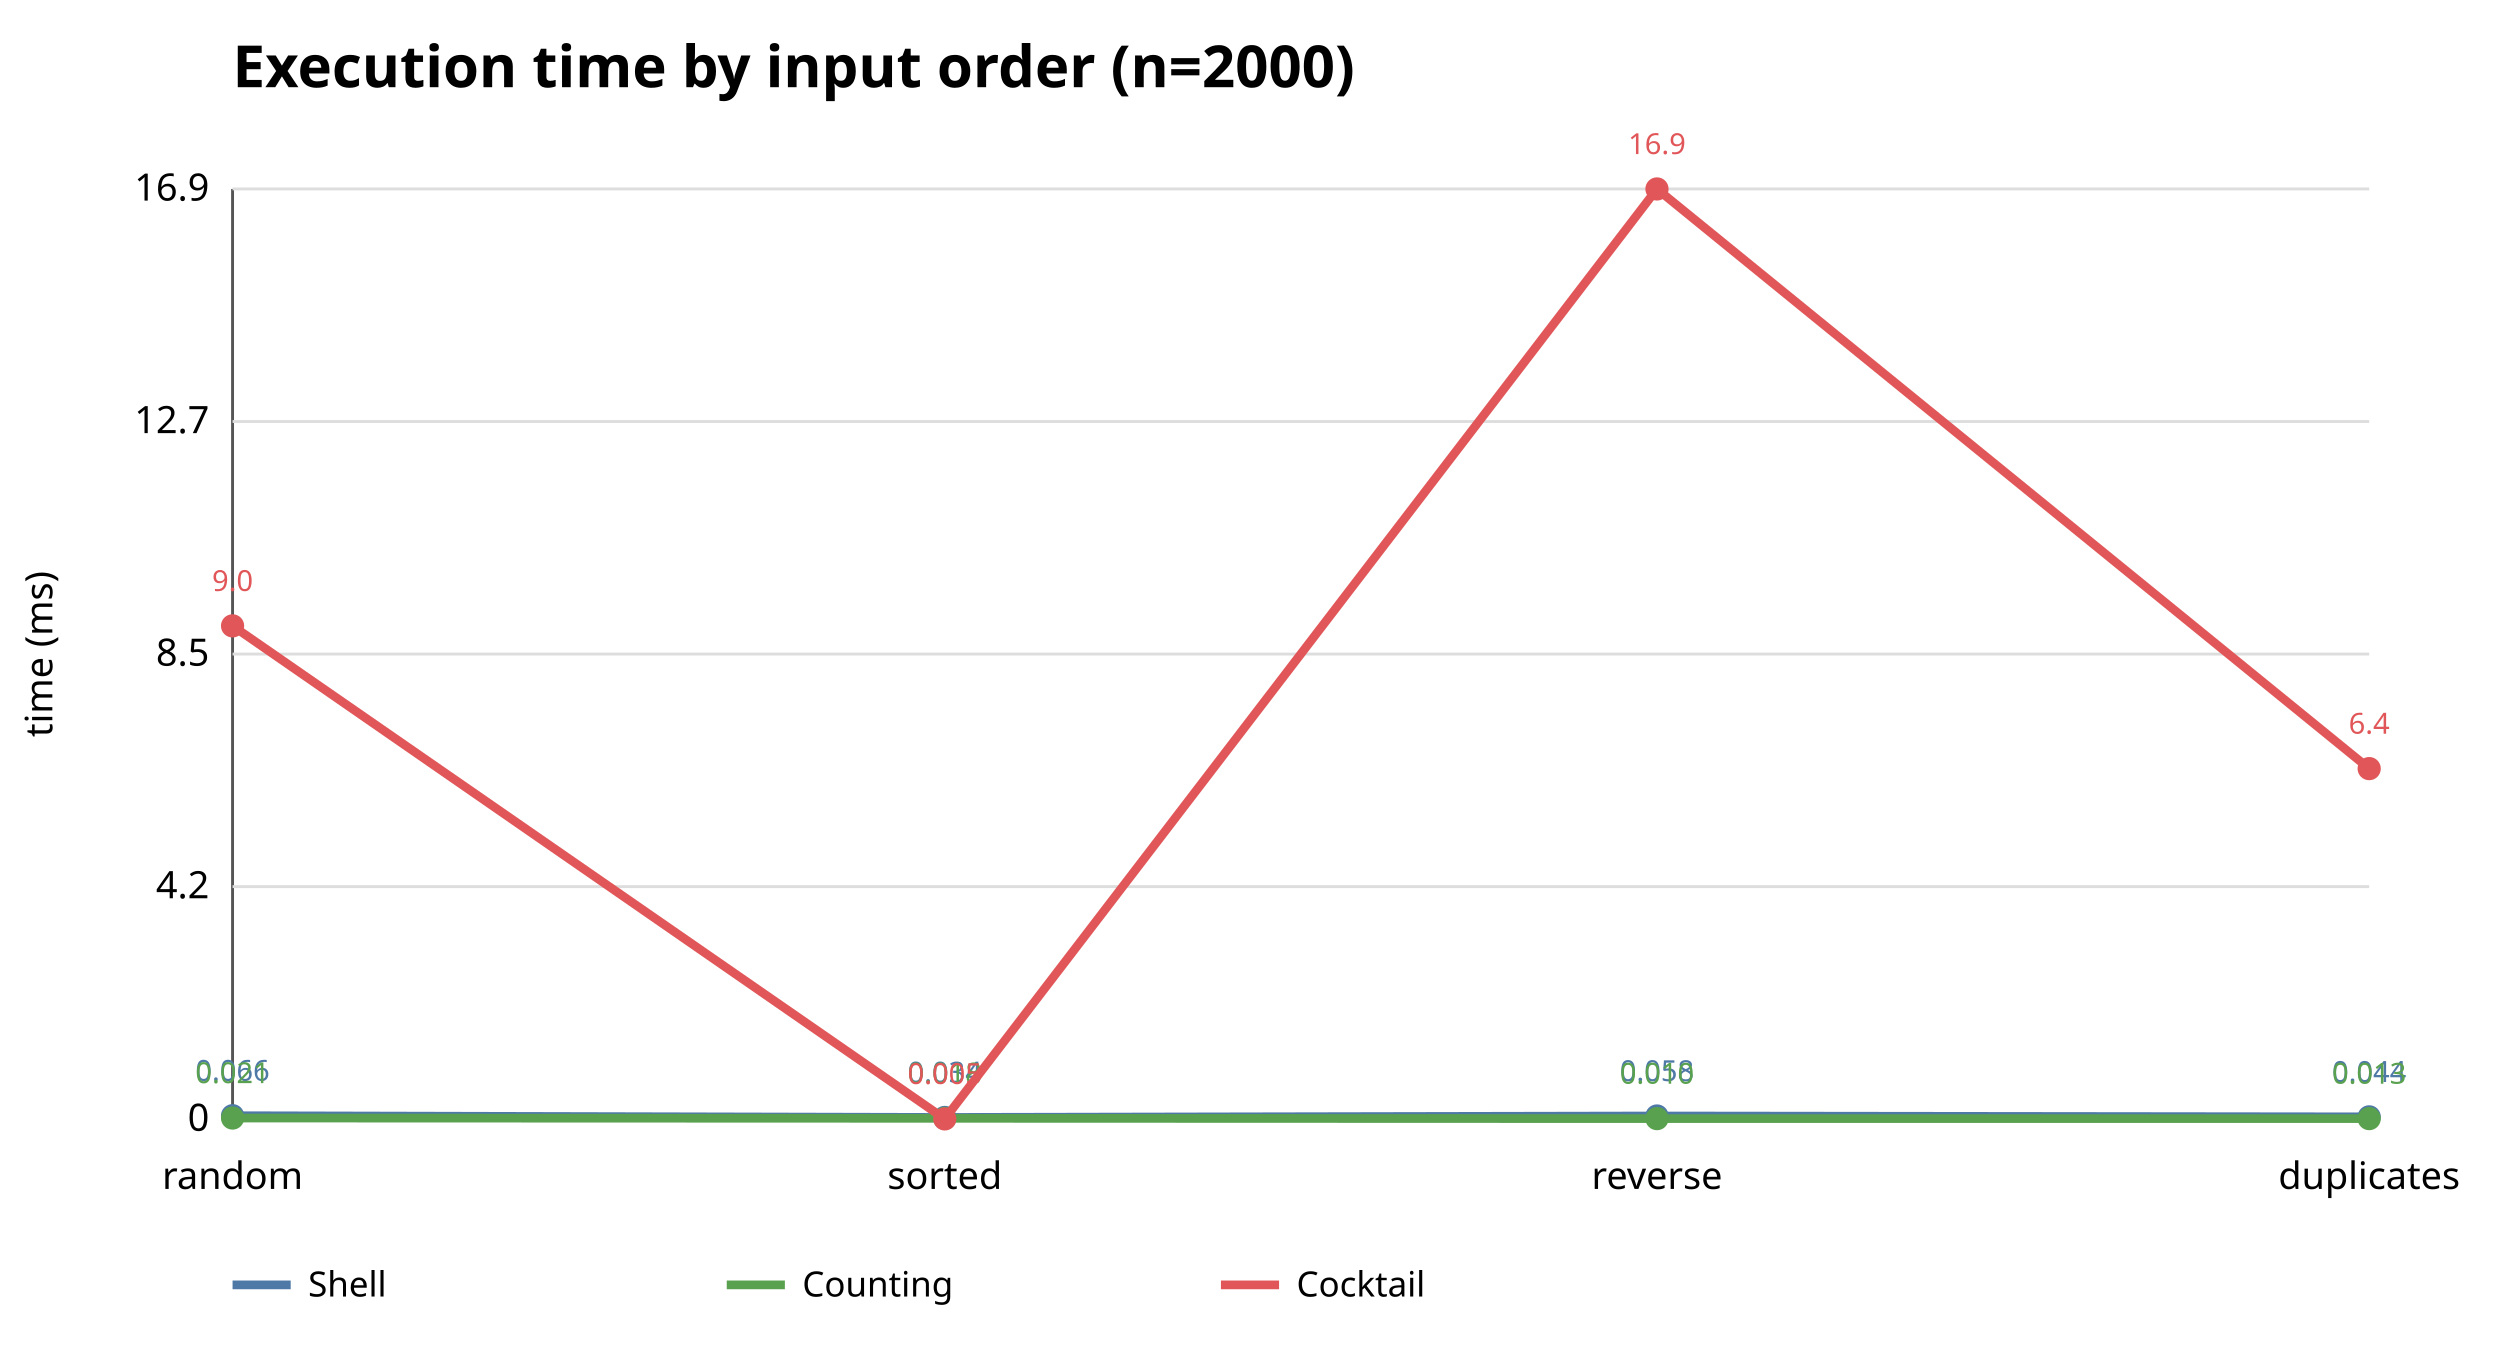
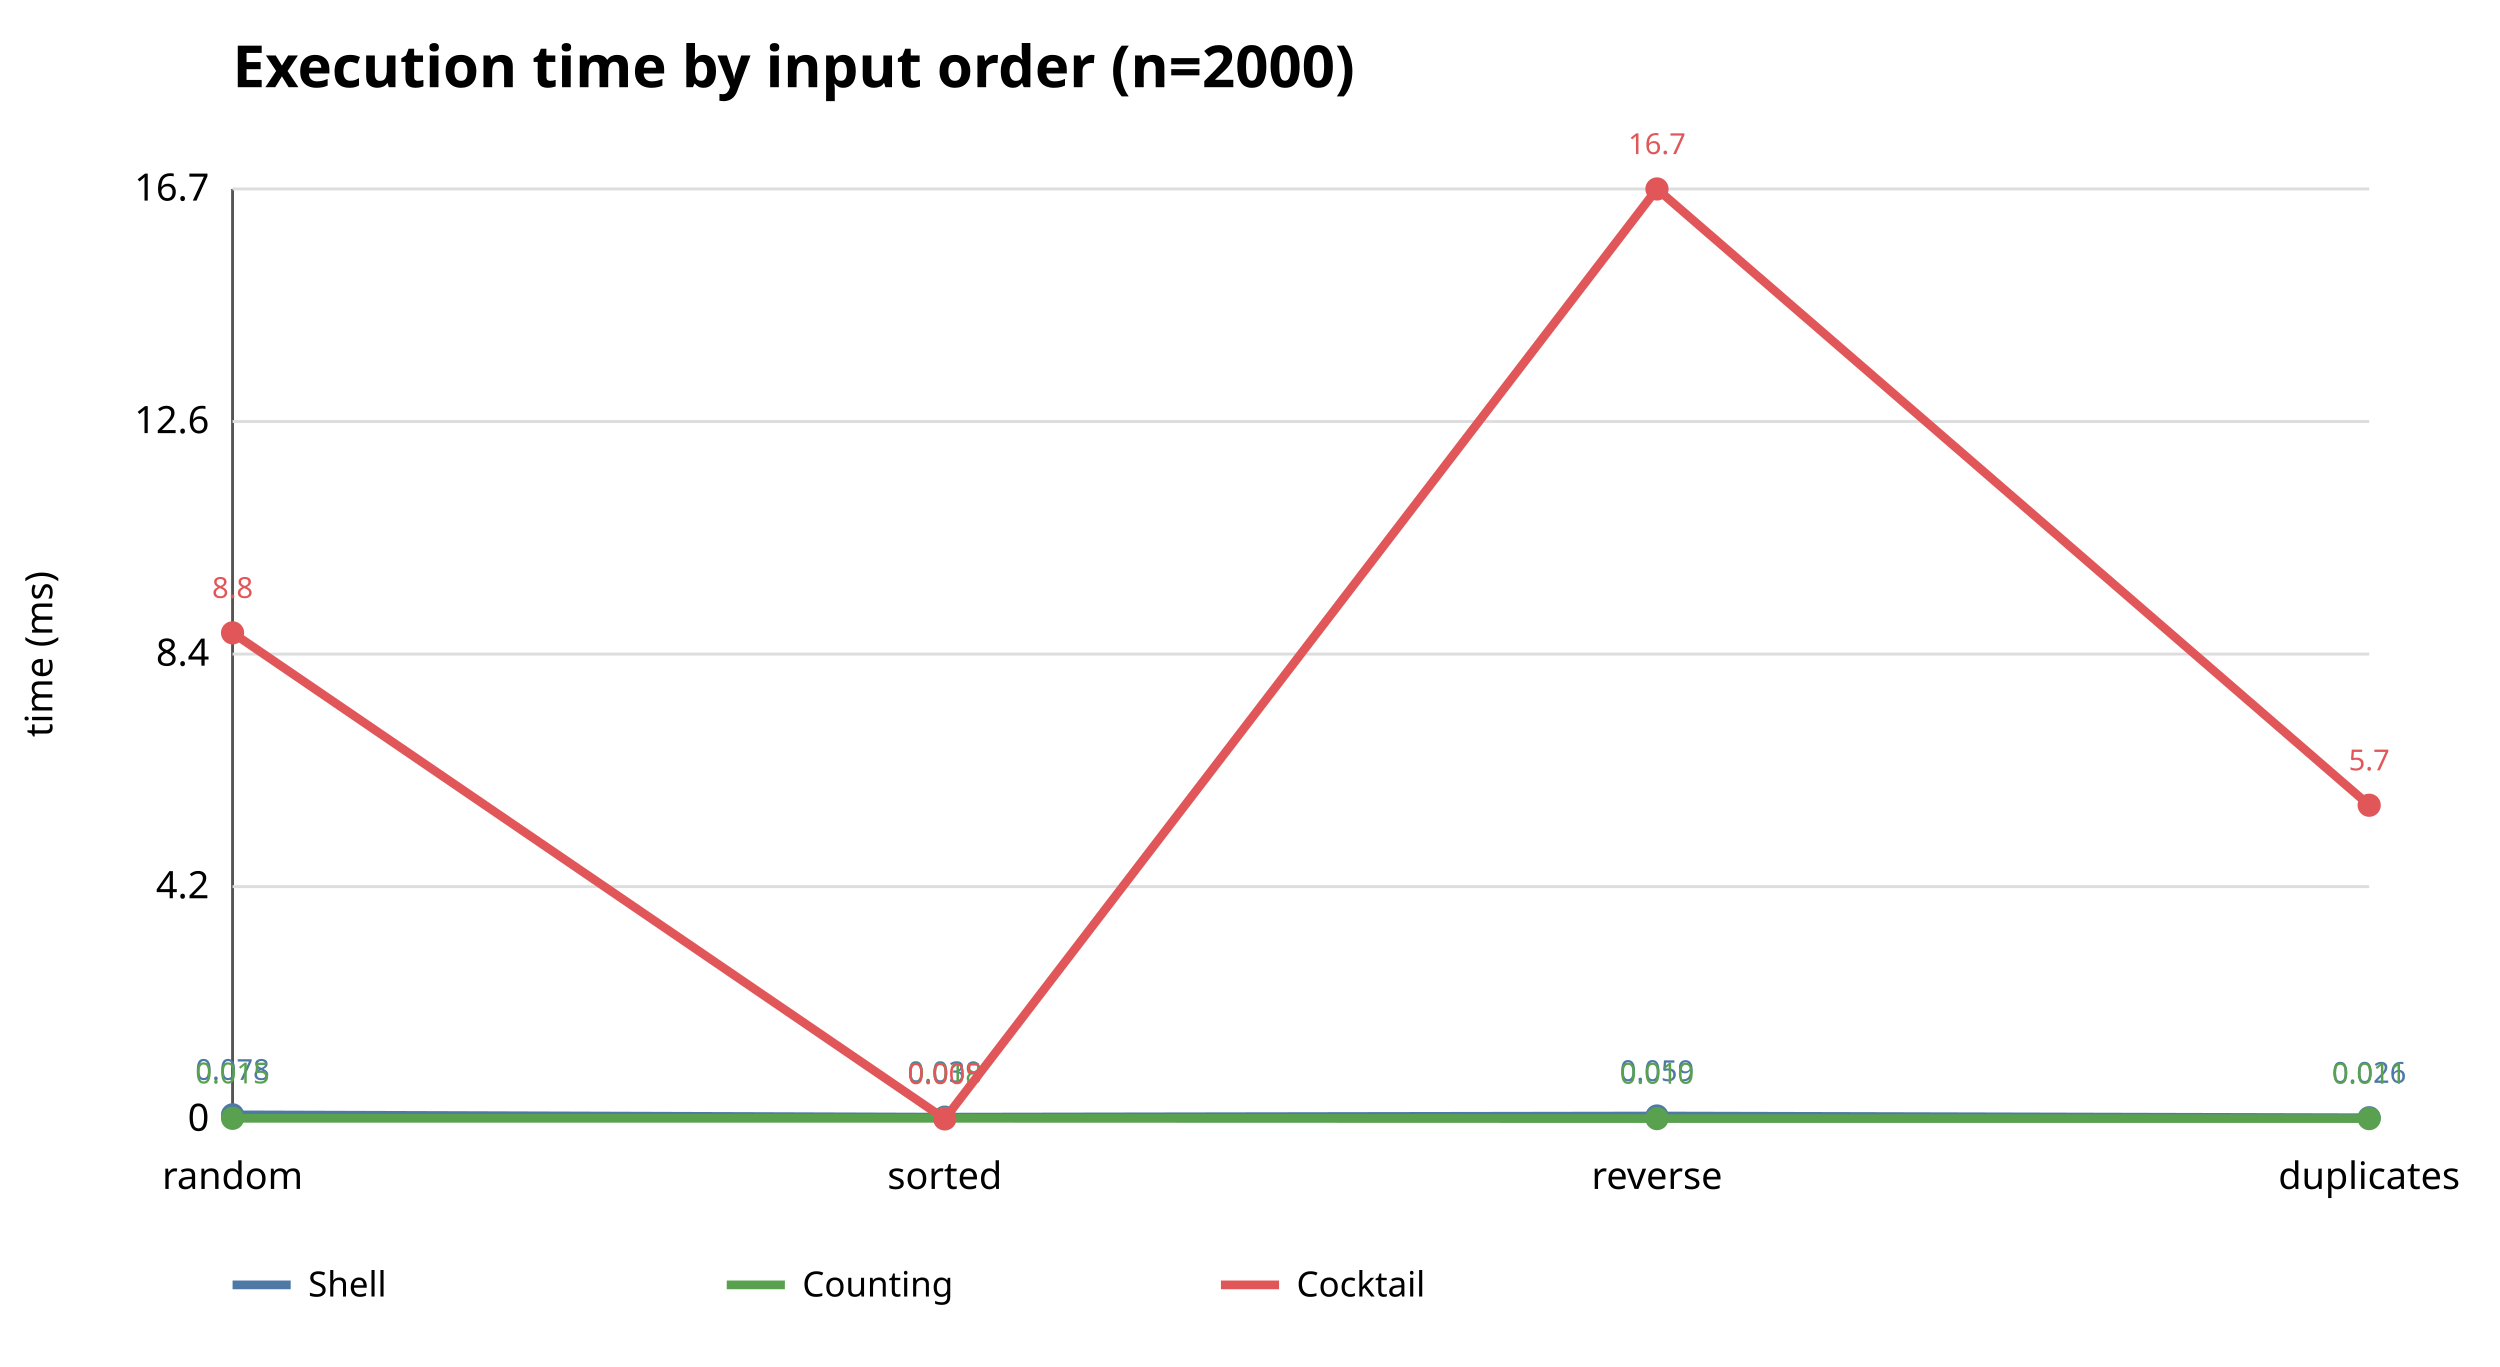
<svg xmlns="http://www.w3.org/2000/svg" viewBox="0 0 860 470">
  <style>text{font:13px sans-serif}.title{font-size:20px;font-weight:bold}.axis{stroke:#555}.grid{stroke:#ddd}.legend{font-size:12px}.point-label{font-size:10px}</style>
  <text class="title" x="80" y="30">Execution time by input order (n=2000)</text>
  <text transform="translate(18 225.0) rotate(-90)" text-anchor="middle">time (ms)</text>
  <line class="axis" x1="80" y1="65" x2="80" y2="385" />
  <line class="axis" x1="80" y1="385" x2="815" y2="385" />
  <line class="grid" x1="80" y1="385.0" x2="815" y2="385.0" />
  <text x="72" y="389.0" text-anchor="end">0</text>
  <line class="grid" x1="80" y1="305.0" x2="815" y2="305.0" />
  <text x="72" y="309.0" text-anchor="end">4.2</text>
  <line class="grid" x1="80" y1="225.0" x2="815" y2="225.0" />
-   <text x="72" y="229.0" text-anchor="end">8.5</text>
+   <text x="72" y="229.0" text-anchor="end">8.4</text>
  <line class="grid" x1="80" y1="145.0" x2="815" y2="145.0" />
-   <text x="72" y="149.0" text-anchor="end">12.7</text>
+   <text x="72" y="149.0" text-anchor="end">12.6</text>
  <line class="grid" x1="80" y1="65.0" x2="815" y2="65.0" />
-   <text x="72" y="69.0" text-anchor="end">16.9</text>
+   <text x="72" y="69.0" text-anchor="end">16.7</text>
  <text x="80.0" y="409" text-anchor="middle">random</text>
  <text x="325.0" y="409" text-anchor="middle">sorted</text>
  <text x="570.0" y="409" text-anchor="middle">reverse</text>
  <text x="815.0" y="409" text-anchor="middle">duplicates</text>
-   <polyline fill="none" stroke="#4e79a7" stroke-width="3" points="80.0,383.8 325.0,384.4 570.0,383.9 815.0,384.2" />
-   <circle cx="80.0" cy="383.8" r="4" fill="#4e79a7" />
-   <text class="point-label" x="80.0" y="371.8" text-anchor="middle" fill="#4e79a7">0.066</text>
-   <circle cx="325.0" cy="384.4" r="4" fill="#4e79a7" />
-   <text class="point-label" x="325.0" y="372.4" text-anchor="middle" fill="#4e79a7">0.034</text>
+   <polyline fill="none" stroke="#4e79a7" stroke-width="3" points="80.0,383.5 325.0,384.3 570.0,383.9 815.0,384.5" />
+   <circle cx="80.0" cy="383.5" r="4" fill="#4e79a7" />
+   <text class="point-label" x="80.0" y="371.5" text-anchor="middle" fill="#4e79a7">0.078</text>
+   <circle cx="325.0" cy="384.3" r="4" fill="#4e79a7" />
+   <text class="point-label" x="325.0" y="372.3" text-anchor="middle" fill="#4e79a7">0.039</text>
  <circle cx="570.0" cy="383.9" r="4" fill="#4e79a7" />
-   <text class="point-label" x="570.0" y="371.9" text-anchor="middle" fill="#4e79a7">0.058</text>
-   <circle cx="815.0" cy="384.2" r="4" fill="#4e79a7" />
-   <text class="point-label" x="815.0" y="372.2" text-anchor="middle" fill="#4e79a7">0.044</text>
-   <polyline fill="none" stroke="#59a14f" stroke-width="3" points="80.0,384.6 325.0,384.7 570.0,384.8 815.0,384.8" />
-   <circle cx="80.0" cy="384.6" r="4" fill="#59a14f" />
-   <text class="point-label" x="80.0" y="372.6" text-anchor="middle" fill="#59a14f">0.021</text>
+   <text class="point-label" x="570.0" y="371.9" text-anchor="middle" fill="#4e79a7">0.059</text>
+   <circle cx="815.0" cy="384.5" r="4" fill="#4e79a7" />
+   <text class="point-label" x="815.0" y="372.5" text-anchor="middle" fill="#4e79a7">0.026</text>
+   <polyline fill="none" stroke="#59a14f" stroke-width="3" points="80.0,384.7 325.0,384.7 570.0,384.8 815.0,384.8" />
+   <circle cx="80.0" cy="384.7" r="4" fill="#59a14f" />
+   <text class="point-label" x="80.0" y="372.7" text-anchor="middle" fill="#59a14f">0.015</text>
  <circle cx="325.0" cy="384.7" r="4" fill="#59a14f" />
  <text class="point-label" x="325.0" y="372.7" text-anchor="middle" fill="#59a14f">0.018</text>
  <circle cx="570.0" cy="384.8" r="4" fill="#59a14f" />
  <text class="point-label" x="570.0" y="372.8" text-anchor="middle" fill="#59a14f">0.010</text>
  <circle cx="815.0" cy="384.8" r="4" fill="#59a14f" />
-   <text class="point-label" x="815.0" y="372.8" text-anchor="middle" fill="#59a14f">0.013</text>
-   <polyline fill="none" stroke="#e15759" stroke-width="3" points="80.0,215.3 325.0,384.9 570.0,65.0 815.0,264.4" />
-   <circle cx="80.0" cy="215.3" r="4" fill="#e15759" />
-   <text class="point-label" x="80.0" y="203.3" text-anchor="middle" fill="#e15759">9.0</text>
+   <text class="point-label" x="815.0" y="372.8" text-anchor="middle" fill="#59a14f">0.011</text>
+   <polyline fill="none" stroke="#e15759" stroke-width="3" points="80.0,217.7 325.0,384.9 570.0,65.0 815.0,277.0" />
+   <circle cx="80.0" cy="217.7" r="4" fill="#e15759" />
+   <text class="point-label" x="80.0" y="205.7" text-anchor="middle" fill="#e15759">8.8</text>
  <circle cx="325.0" cy="384.9" r="4" fill="#e15759" />
  <text class="point-label" x="325.0" y="372.9" text-anchor="middle" fill="#e15759">0.005</text>
  <circle cx="570.0" cy="65.0" r="4" fill="#e15759" />
-   <text class="point-label" x="570.0" y="53.0" text-anchor="middle" fill="#e15759">16.9</text>
-   <circle cx="815.0" cy="264.4" r="4" fill="#e15759" />
-   <text class="point-label" x="815.0" y="252.4" text-anchor="middle" fill="#e15759">6.4</text>
+   <text class="point-label" x="570.0" y="53.0" text-anchor="middle" fill="#e15759">16.7</text>
+   <circle cx="815.0" cy="277.0" r="4" fill="#e15759" />
+   <text class="point-label" x="815.0" y="265.0" text-anchor="middle" fill="#e15759">5.7</text>
  <line x1="80" y1="442" x2="100" y2="442" stroke="#4e79a7" stroke-width="3" />
  <text class="legend" x="106" y="446">Shell</text>
  <line x1="250" y1="442" x2="270" y2="442" stroke="#59a14f" stroke-width="3" />
  <text class="legend" x="276" y="446">Counting</text>
  <line x1="420" y1="442" x2="440" y2="442" stroke="#e15759" stroke-width="3" />
  <text class="legend" x="446" y="446">Cocktail</text>
</svg>
